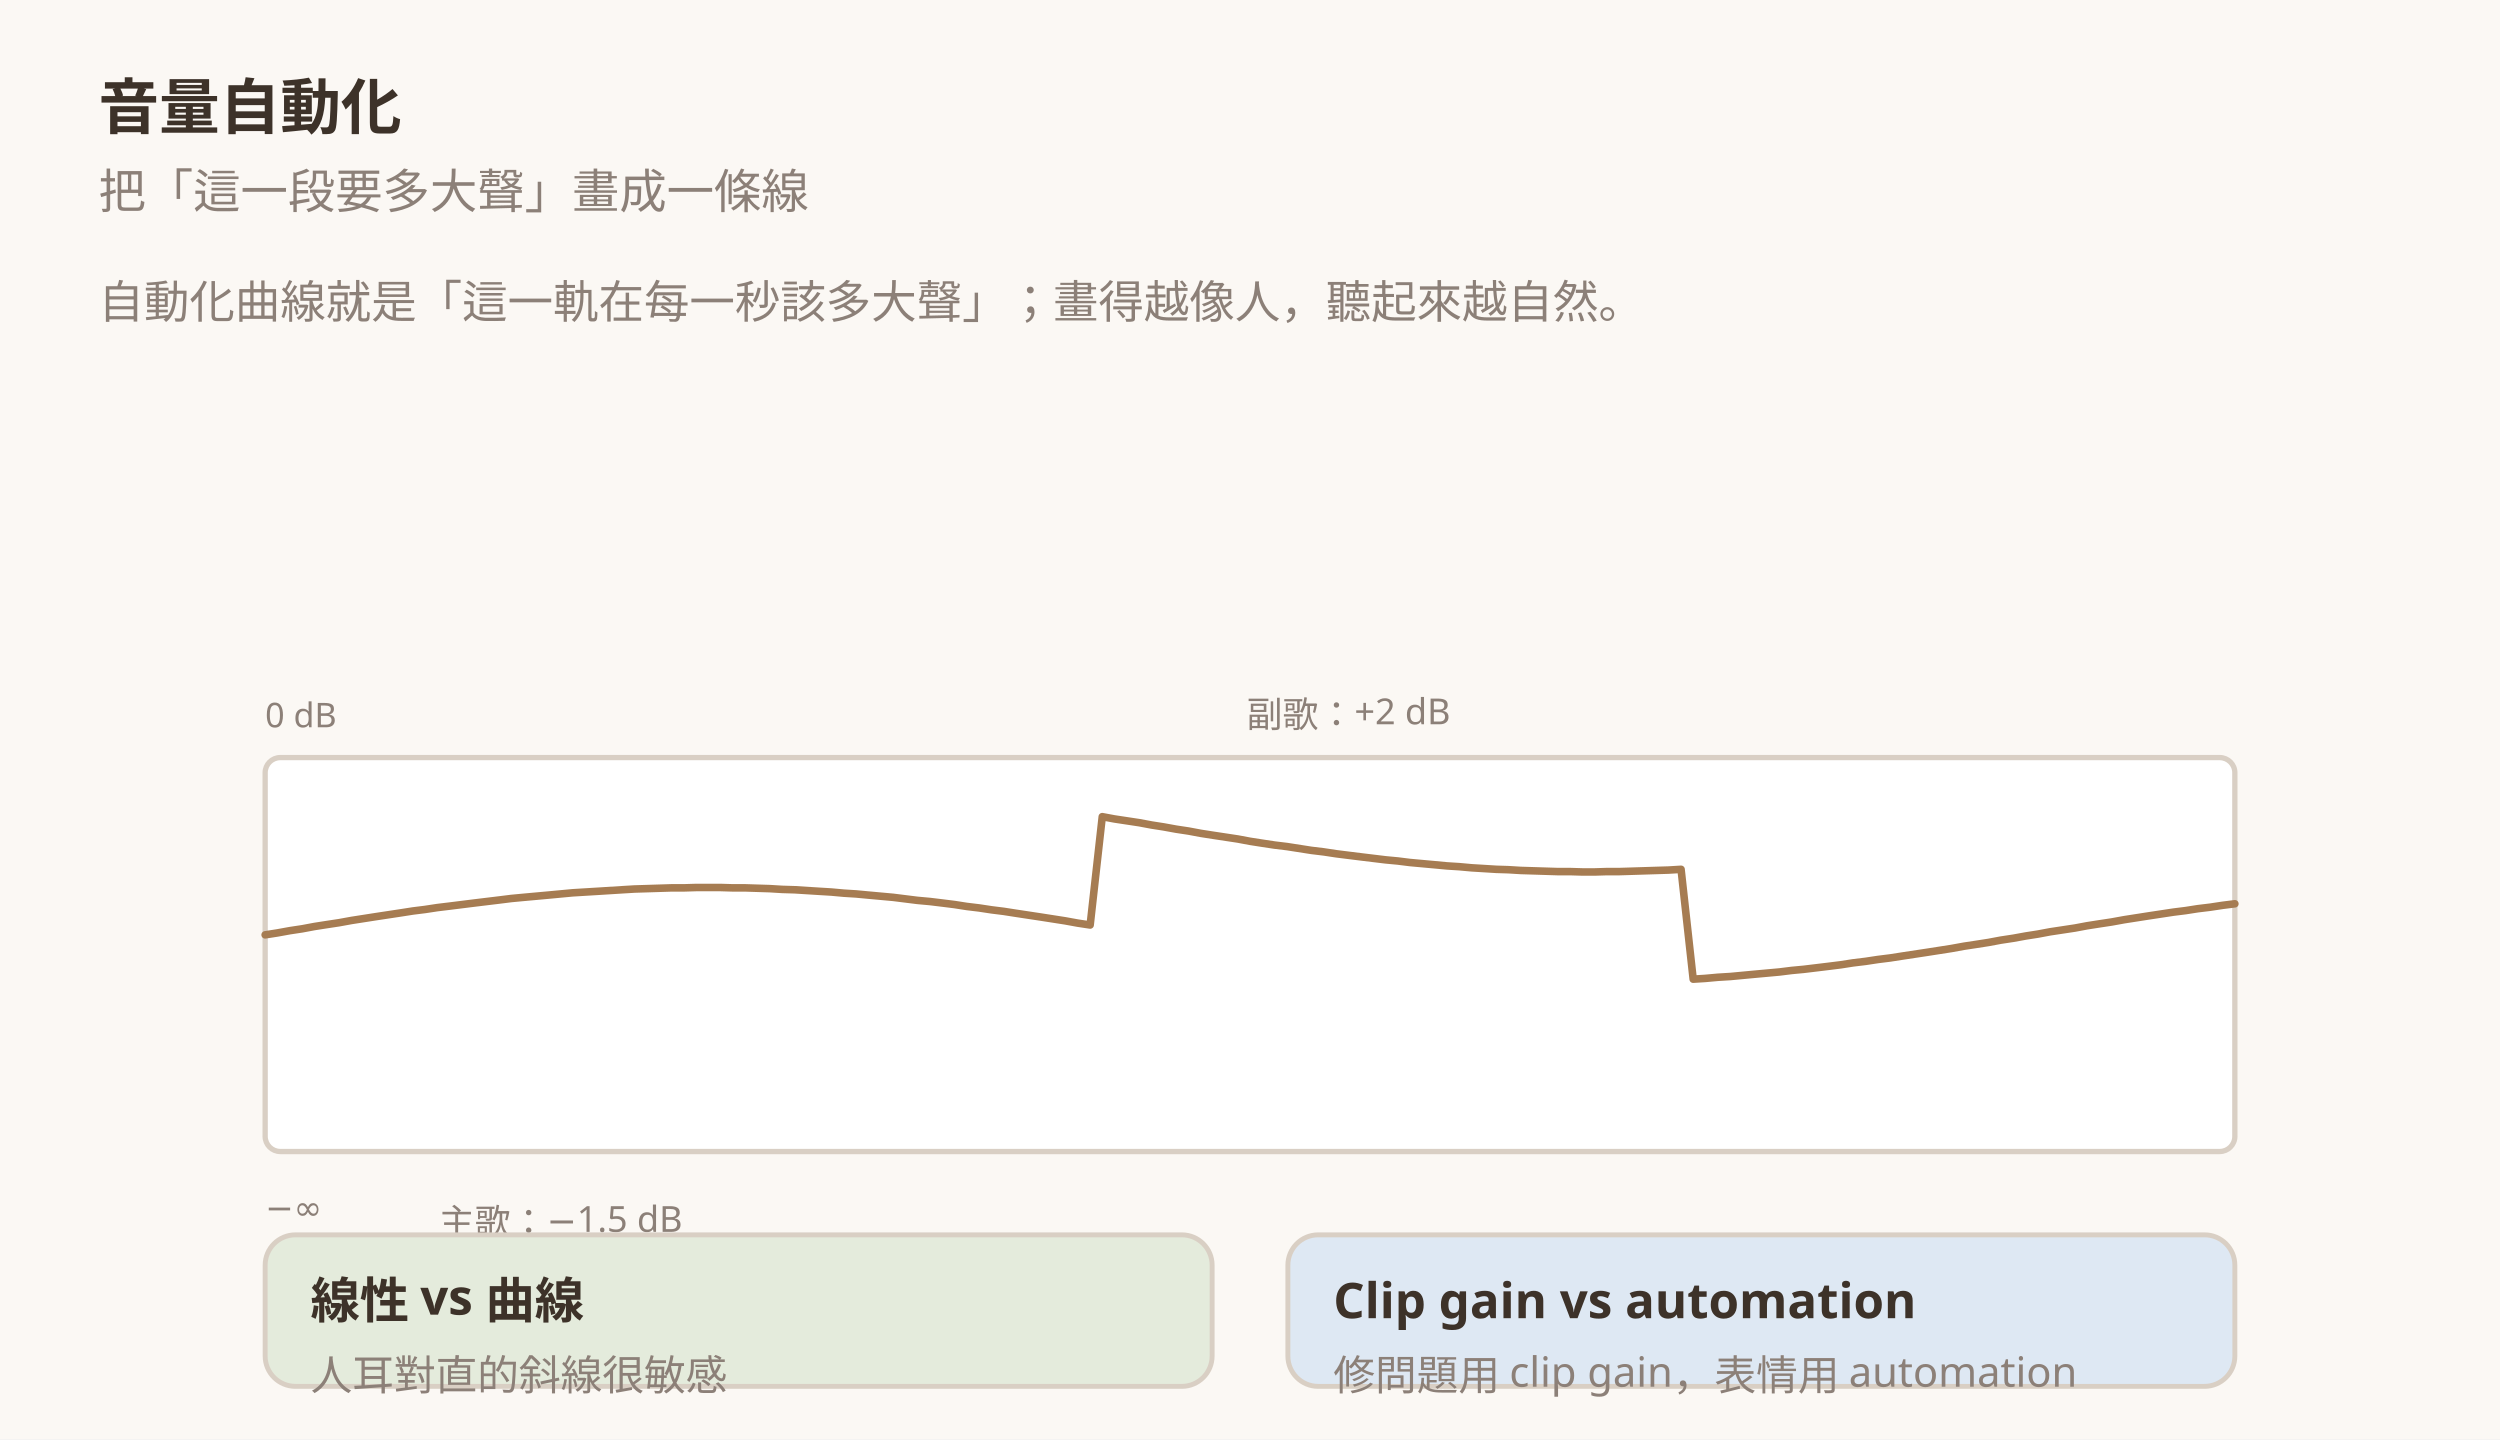
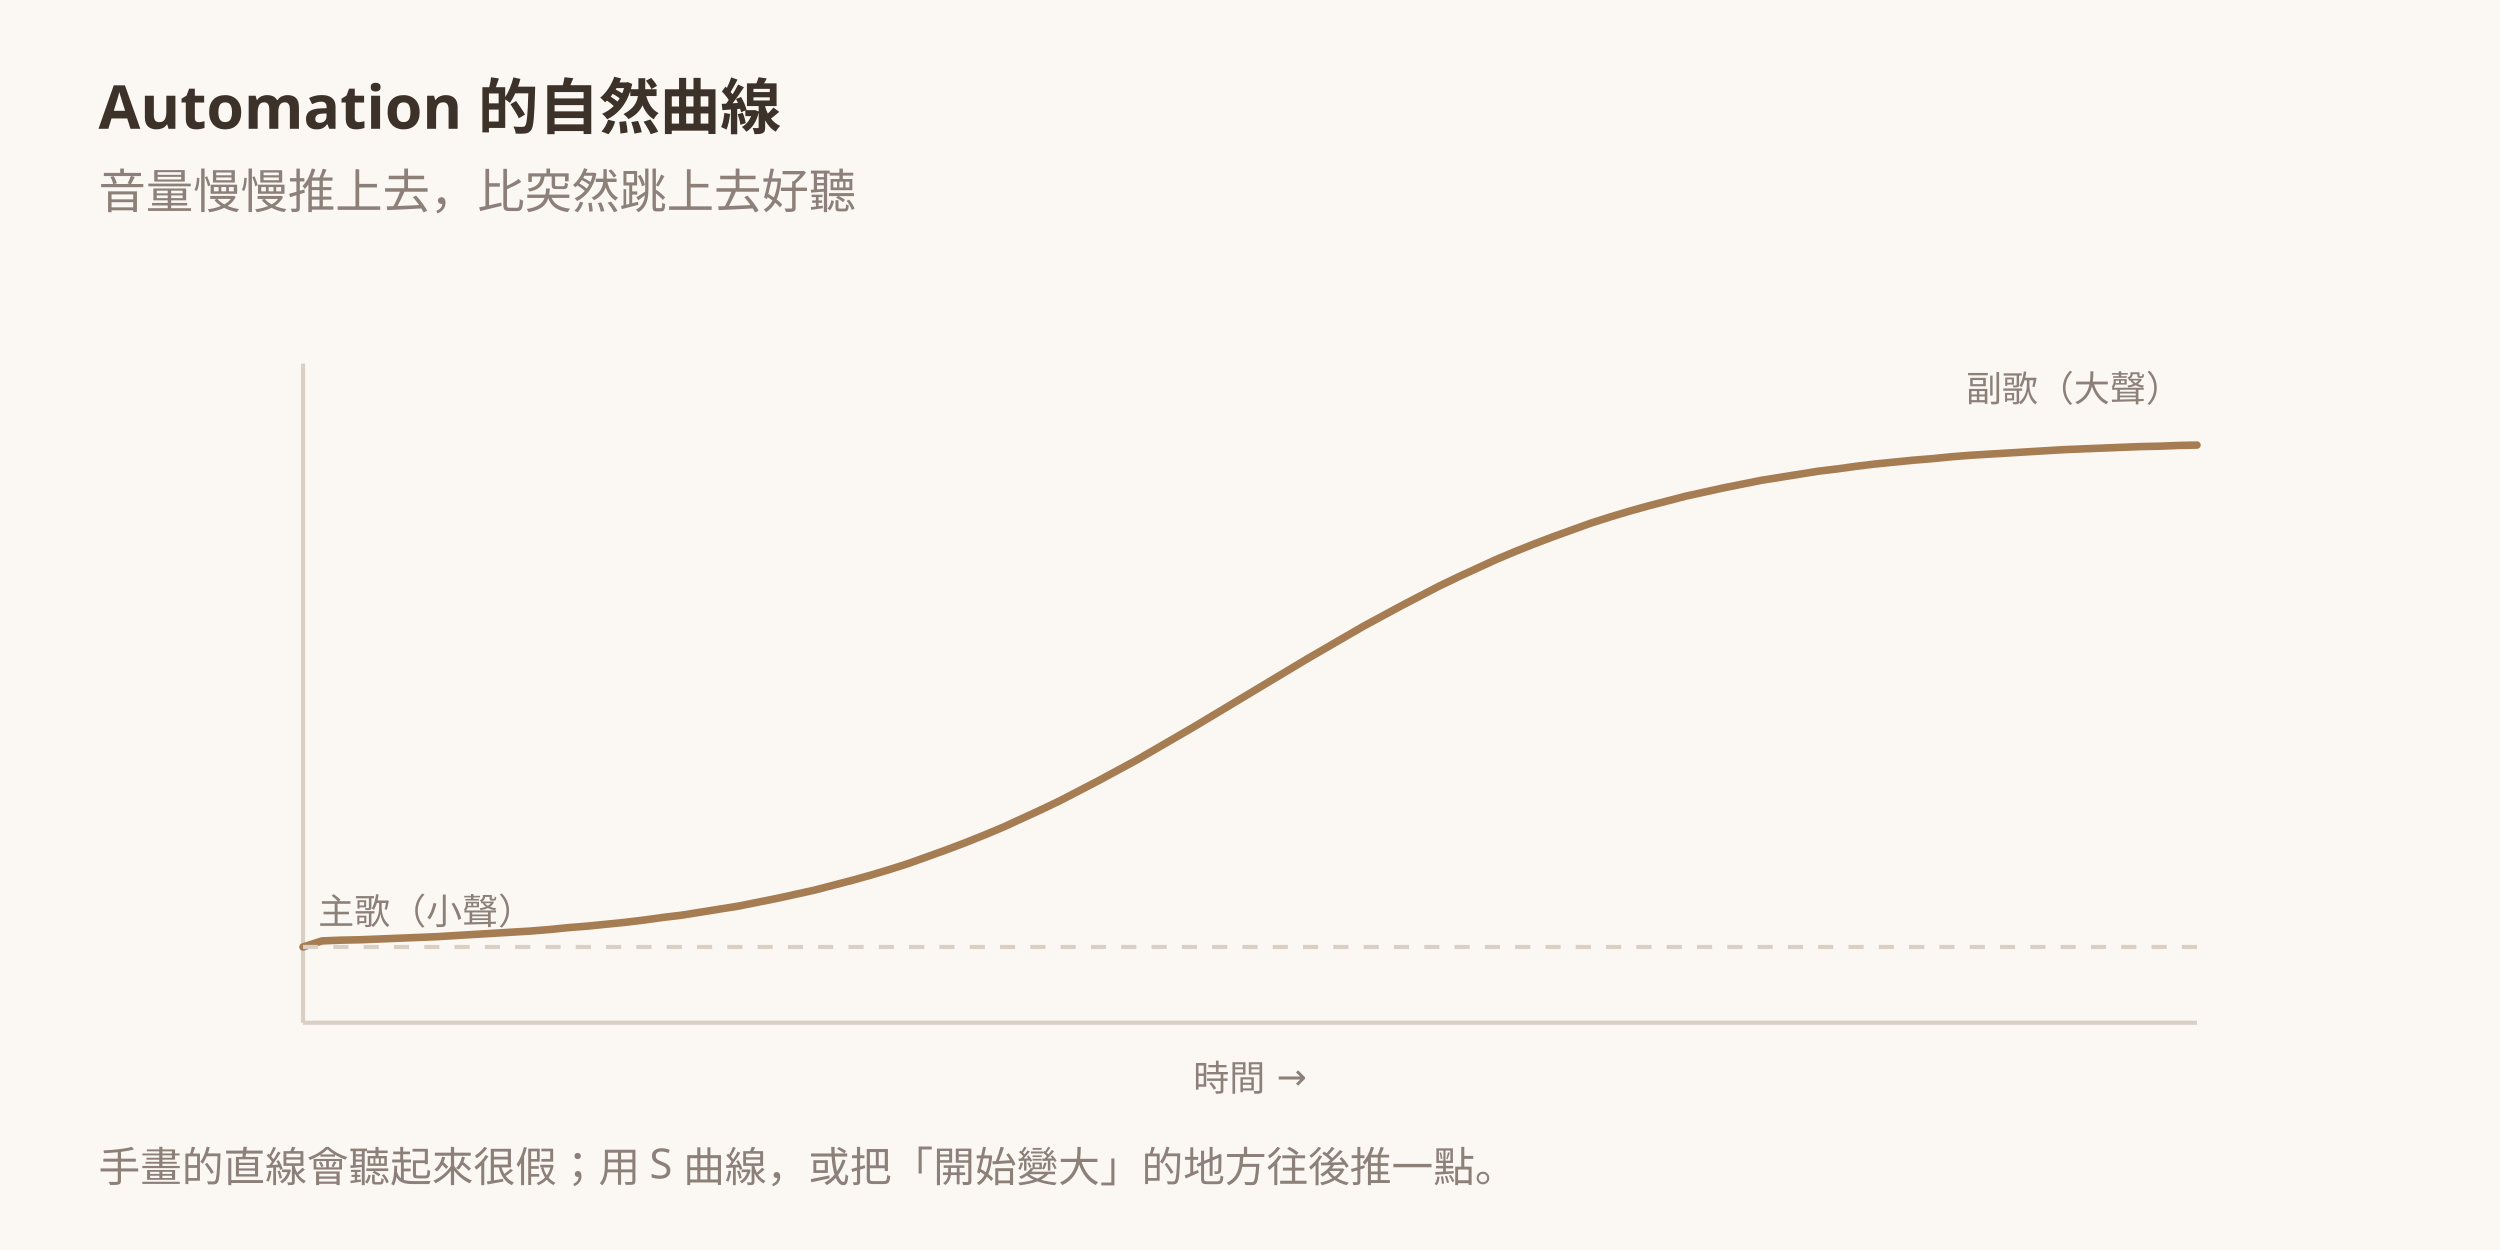
- <svg xmlns="http://www.w3.org/2000/svg" viewBox="0 0 660 380" role="img" aria-label="音量自動化">
-   <rect width="660" height="380" fill="#FBF8F4" />
+ <svg xmlns="http://www.w3.org/2000/svg" viewBox="0 0 660 330" role="img" aria-label="Automation 的自然曲線">
+   <rect width="660" height="330" fill="#FBF8F4" />
  <style>
    .t   { font-family: 'Noto Sans TC','PingFang TC','Microsoft JhengHei',system-ui,sans-serif; fill: #3D3229; }
    .tb  { font-family: 'Noto Sans TC','PingFang TC','Microsoft JhengHei',system-ui,sans-serif; fill: #3D3229; font-weight: 700; }
    .ts  { font-family: 'Noto Sans TC','PingFang TC','Microsoft JhengHei',system-ui,sans-serif; fill: #8C8078; }
    .num { font-family: 'Noto Sans TC','PingFang TC','Microsoft JhengHei',system-ui,sans-serif; fill: #FFFFFF; font-weight: 700; font-size: 11px; }
    .ink { fill: none; stroke: #3D3229; stroke-width: 1.6; stroke-linejoin: round; stroke-linecap: round; }
    .thin{ fill: none; stroke: #D9CFC4; stroke-width: 1.1; }
    .dash{ fill: none; stroke: #D9CFC4; stroke-width: 1.1; stroke-dasharray: 4 5; }
    .lead{ fill: none; stroke: #8C8078; stroke-width: 1; }
    .acc { fill: none; stroke: #A67C52; stroke-width: 2; stroke-linejoin: round; stroke-linecap: round; }
    .blue{ fill: none; stroke: #6B8FBF; stroke-width: 2; stroke-linejoin: round; stroke-linecap: round; }
    .green{ fill: none; stroke: #6F8F6A; stroke-width: 2; stroke-linejoin: round; stroke-linecap: round; }
    .red { fill: none; stroke: #B0563F; stroke-width: 2; stroke-linejoin: round; stroke-linecap: round; }
    .dot { fill: #3D3229; }
  </style>
-   <text x="26" y="34" class="tb" font-size="16">音量自動化</text>
-   <text x="26" y="55" class="ts" font-size="12.5">把「這一段要多大聲」畫成一條線</text>
-   <text x="26" y="84" class="ts" font-size="12">自動化曲線就是「這一軌在每一秒該多大聲」；畫得越像人，聽起來越自然。</text>
-   <rect x="70" y="200" width="520" height="104" rx="4" fill="#FFFFFF" stroke="#D9CFC4" stroke-width="1.4" />
-   <text x="70" y="192" class="ts" font-size="9" fill="#8C8078">0 dB</text>
-   <text x="70" y="322" class="ts" font-size="9" fill="#8C8078">−∞</text>
-   <path d="M70.0 246.8 L73.2 246.3 L76.5 245.7 L79.8 245.2 L83.0 244.6 L86.2 244.1 L89.5 243.6 L92.8 243.0 L96.0 242.5 L99.2 242.0 L102.5 241.5 L105.8 241.0 L109.0 240.5 L112.2 240.1 L115.5 239.6 L118.8 239.2 L122.0 238.8 L125.2 238.4 L128.5 238.0 L131.8 237.6 L135.0 237.2 L138.2 236.9 L141.5 236.6 L144.8 236.3 L148.0 236.0 L151.2 235.7 L154.5 235.5 L157.8 235.3 L161.0 235.1 L164.2 234.9 L167.5 234.7 L170.8 234.6 L174.0 234.5 L177.2 234.4 L180.5 234.4 L183.8 234.3 L187.0 234.3 L190.2 234.3 L193.5 234.4 L196.8 234.4 L200.0 234.5 L203.2 234.6 L206.5 234.8 L209.8 234.9 L213.0 235.1 L216.2 235.3 L219.5 235.5 L222.8 235.8 L226.0 236.0 L229.2 236.3 L232.5 236.6 L235.8 236.9 L239.0 237.3 L242.2 237.7 L245.5 238.0 L248.8 238.4 L252.0 238.8 L255.2 239.3 L258.5 239.7 L261.8 240.2 L265.0 240.6 L268.2 241.1 L271.5 241.6 L274.8 242.1 L278.0 242.6 L281.2 243.1 L284.5 243.7 L287.8 244.2 L291.0 215.6 L294.2 216.2 L297.5 216.7 L300.8 217.2 L304.0 217.8 L307.2 218.3 L310.5 218.9 L313.8 219.4 L317.0 220.0 L320.2 220.5 L323.5 221.0 L326.8 221.5 L330.0 222.1 L333.2 222.6 L336.5 223.1 L339.8 223.5 L343.0 224.0 L346.2 224.5 L349.5 224.9 L352.8 225.4 L356.0 225.8 L359.2 226.2 L362.5 226.6 L365.8 227.0 L369.0 227.3 L372.2 227.7 L375.5 228.0 L378.8 228.3 L382.0 228.6 L385.2 228.8 L388.5 229.1 L391.8 229.3 L395.0 229.5 L398.2 229.6 L401.5 229.8 L404.8 229.9 L408.0 230.0 L411.2 230.1 L414.5 230.1 L417.8 230.2 L421.0 230.2 L424.2 230.1 L427.5 230.1 L430.8 230.0 L434.0 229.9 L437.2 229.8 L440.5 229.7 L443.8 229.5 L447.0 258.5 L450.2 258.3 L453.5 258.0 L456.8 257.8 L460.0 257.5 L463.2 257.2 L466.5 256.9 L469.8 256.6 L473.0 256.2 L476.2 255.9 L479.5 255.5 L482.8 255.1 L486.0 254.7 L489.2 254.2 L492.5 253.8 L495.8 253.3 L499.0 252.9 L502.2 252.4 L505.5 251.9 L508.8 251.4 L512.0 250.9 L515.2 250.4 L518.5 249.8 L521.8 249.3 L525.0 248.8 L528.2 248.2 L531.5 247.7 L534.8 247.1 L538.0 246.6 L541.2 246.0 L544.5 245.5 L547.8 245.0 L551.0 244.4 L554.2 243.9 L557.5 243.4 L560.8 242.8 L564.0 242.3 L567.2 241.8 L570.5 241.3 L573.8 240.8 L577.0 240.4 L580.2 239.9 L583.5 239.5 L586.8 239.0 L590.0 238.6" class="acc" />
-   <text x="356.0" y="192" class="ts" font-size="9.5" text-anchor="middle" fill="#A67C52">副歌：+2 dB</text>
-   <text x="148.0" y="326" class="ts" font-size="9.5" text-anchor="middle" fill="#8C8078">主歌：−1.5 dB</text>
-   <rect x="70" y="326" width="250" height="40" rx="8" fill="#E4EBDC" stroke="#D9CFC4" stroke-width="1.3" />
-   <text x="82" y="348" class="t" font-size="13" font-weight="700">線性 vs 曲線</text>
-   <text x="82" y="367" class="ts" font-size="11">人耳對直的斜線很敏感</text>
-   <rect x="340" y="326" width="250" height="40" rx="8" fill="#DEE8F3" stroke="#D9CFC4" stroke-width="1.3" />
-   <text x="352" y="348" class="t" font-size="13" font-weight="700">Clip gain vs automation</text>
-   <text x="352" y="367" class="ts" font-size="11">修問題用 clip gain，表情用 automation</text>
+   <text x="26" y="34" class="tb" font-size="16">Automation 的自然曲線</text>
+   <text x="26" y="55" class="ts" font-size="12.5">音量慢慢推上去，比突然跳上去好聽</text>
+   <path d="M80 270 L580 270" class="thin" />
+   <path d="M80 96 L80 270" class="thin" />
+   <path d="M80 250 L85.0 248.4 L90.0 248.2 L95.0 248.1 L100.0 247.9 L105.0 247.7 L110.0 247.5 L115.0 247.3 L120.0 247.0 L125.0 246.7 L130.0 246.4 L135.0 246.1 L140.0 245.8 L145.0 245.4 L150.0 244.9 L155.0 244.5 L160.0 244.0 L165.0 243.5 L170.0 242.9 L175.0 242.2 L180.0 241.6 L185.0 240.8 L190.0 240.0 L195.0 239.2 L200.0 238.2 L205.0 237.2 L210.0 236.1 L215.0 235.0 L220.0 233.7 L225.0 232.4 L230.0 231.0 L235.0 229.5 L240.0 227.9 L245.0 226.1 L250.0 224.3 L255.0 222.4 L260.0 220.4 L265.0 218.3 L270.0 216.0 L275.0 213.7 L280.0 211.3 L285.0 208.7 L290.0 206.1 L295.0 203.4 L300.0 200.7 L305.0 197.8 L310.0 194.9 L315.0 192.0 L320.0 189.0 L325.0 186.0 L330.0 183.0 L335.0 180.0 L340.0 177.0 L345.0 174.0 L350.0 171.1 L355.0 168.2 L360.0 165.3 L365.0 162.6 L370.0 159.9 L375.0 157.3 L380.0 154.7 L385.0 152.3 L390.0 150.0 L395.0 147.7 L400.0 145.6 L405.0 143.6 L410.0 141.7 L415.0 139.9 L420.0 138.1 L425.0 136.5 L430.0 135.0 L435.0 133.6 L440.0 132.3 L445.0 131.0 L450.0 129.9 L455.0 128.8 L460.0 127.8 L465.0 126.8 L470.0 126.0 L475.0 125.2 L480.0 124.4 L485.0 123.8 L490.0 123.1 L495.0 122.5 L500.0 122.0 L505.0 121.5 L510.0 121.1 L515.0 120.6 L520.0 120.2 L525.0 119.9 L530.0 119.6 L535.0 119.3 L540.0 119.0 L545.0 118.7 L550.0 118.5 L555.0 118.3 L560.0 118.1 L565.0 117.9 L570.0 117.8 L575.0 117.6 L580.0 117.5" class="acc" />
+   <path d="M80 250 L580 250" class="thin" stroke-dasharray="4 4" />
+   <text x="84" y="244" class="ts" font-size="9.5" fill="#8C8078">主歌（小聲）</text>
+   <text x="576" y="106" class="ts" font-size="9.5" text-anchor="end" fill="#A67C52">副歌（大聲）</text>
+   <text x="330.0" y="288" class="ts" font-size="9.5" text-anchor="middle" fill="#8C8078">時間 →</text>
+   <text x="26" y="312" class="ts" font-size="11">手畫的直線會聽起來很假；用 S 曲線，或把「開始變大」的地方往後推一點。</text>
</svg>
